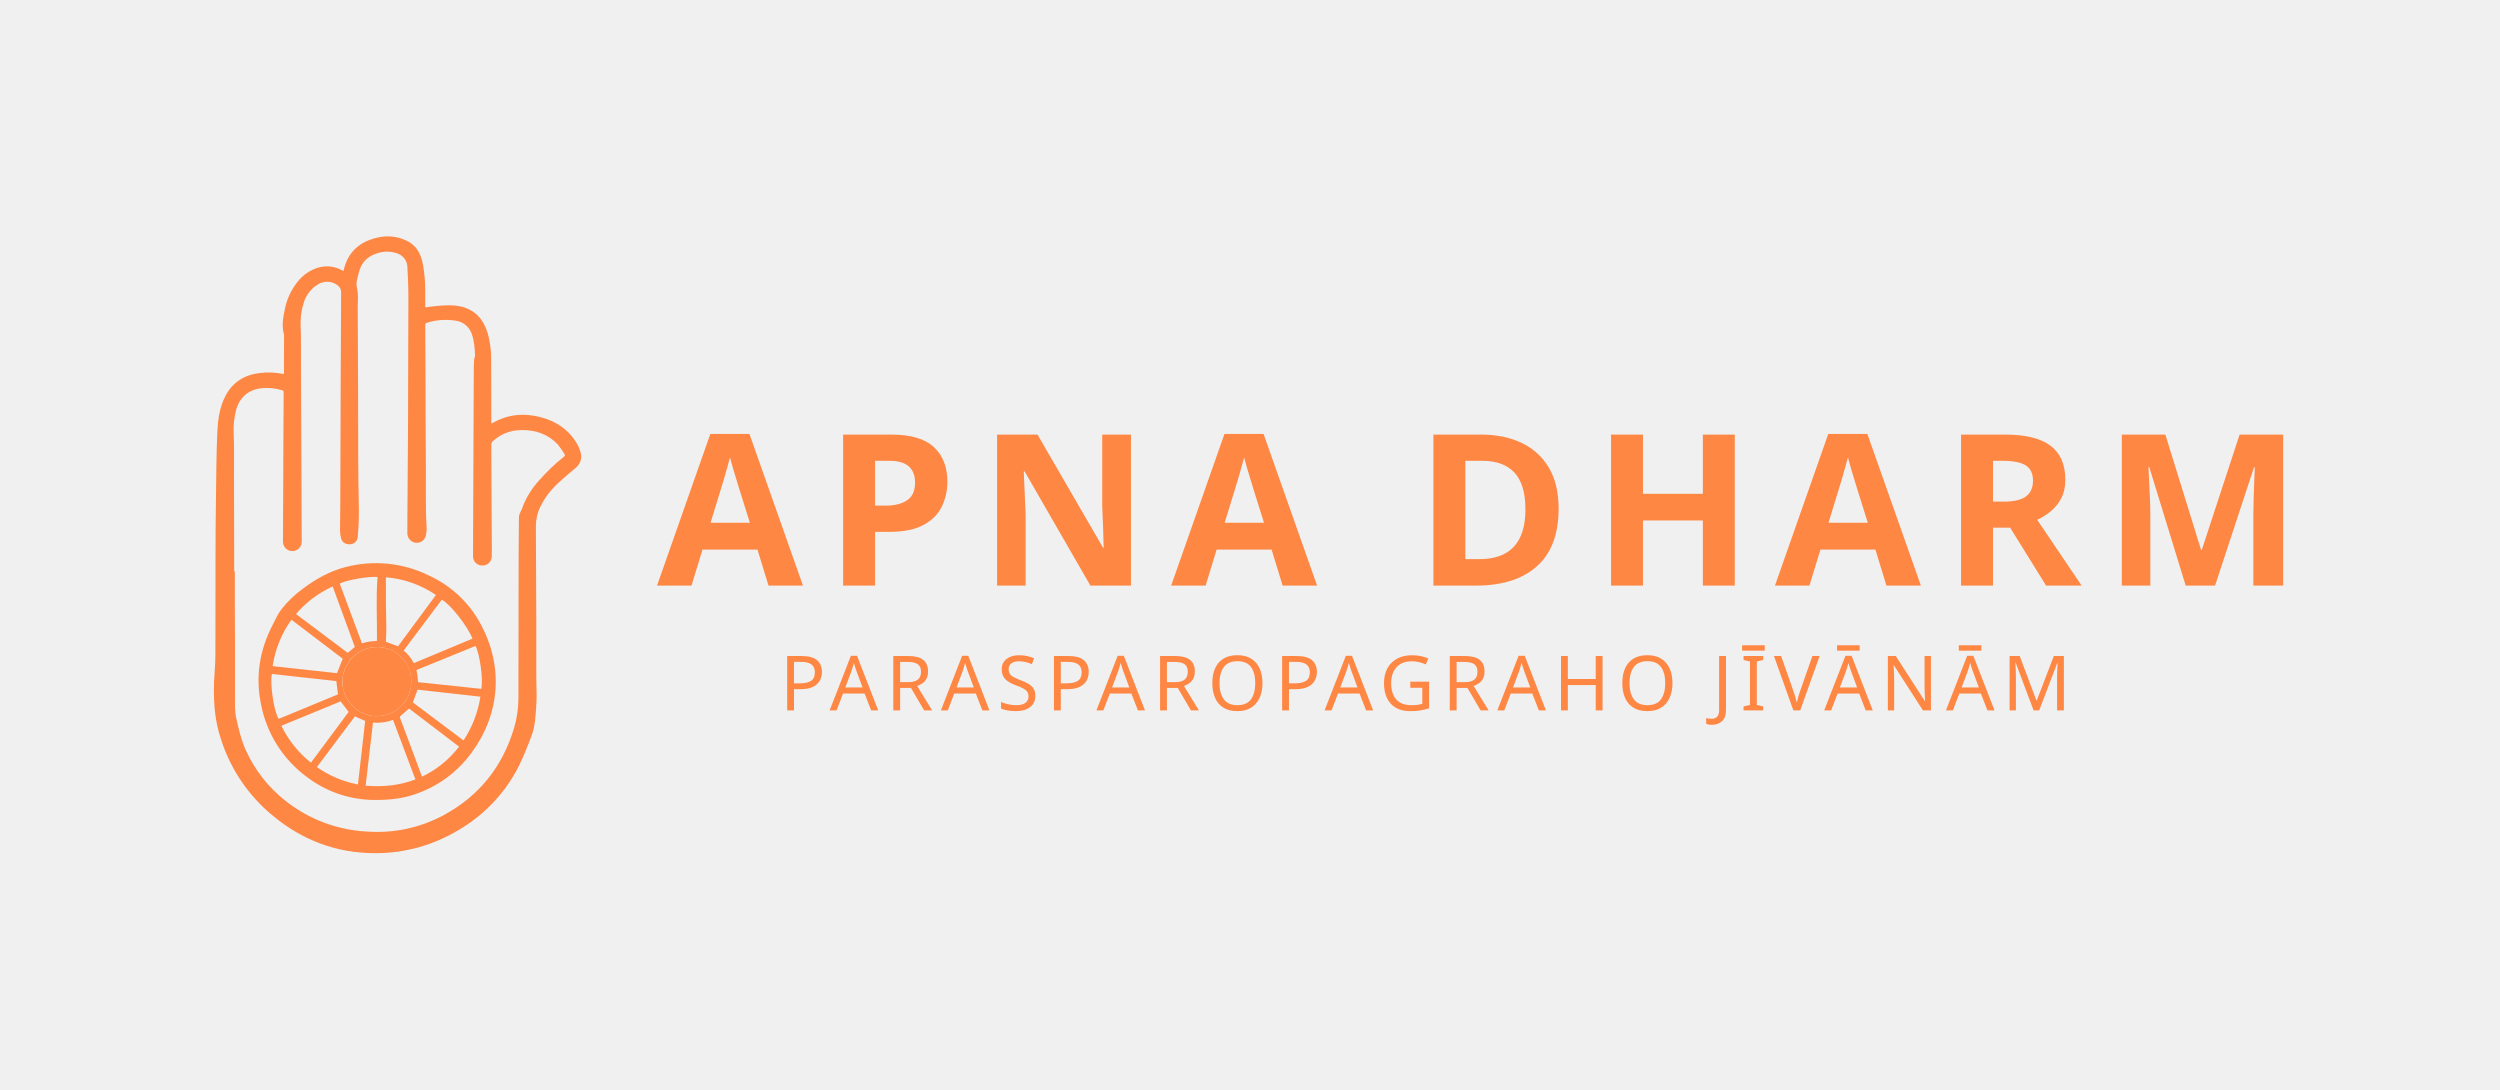
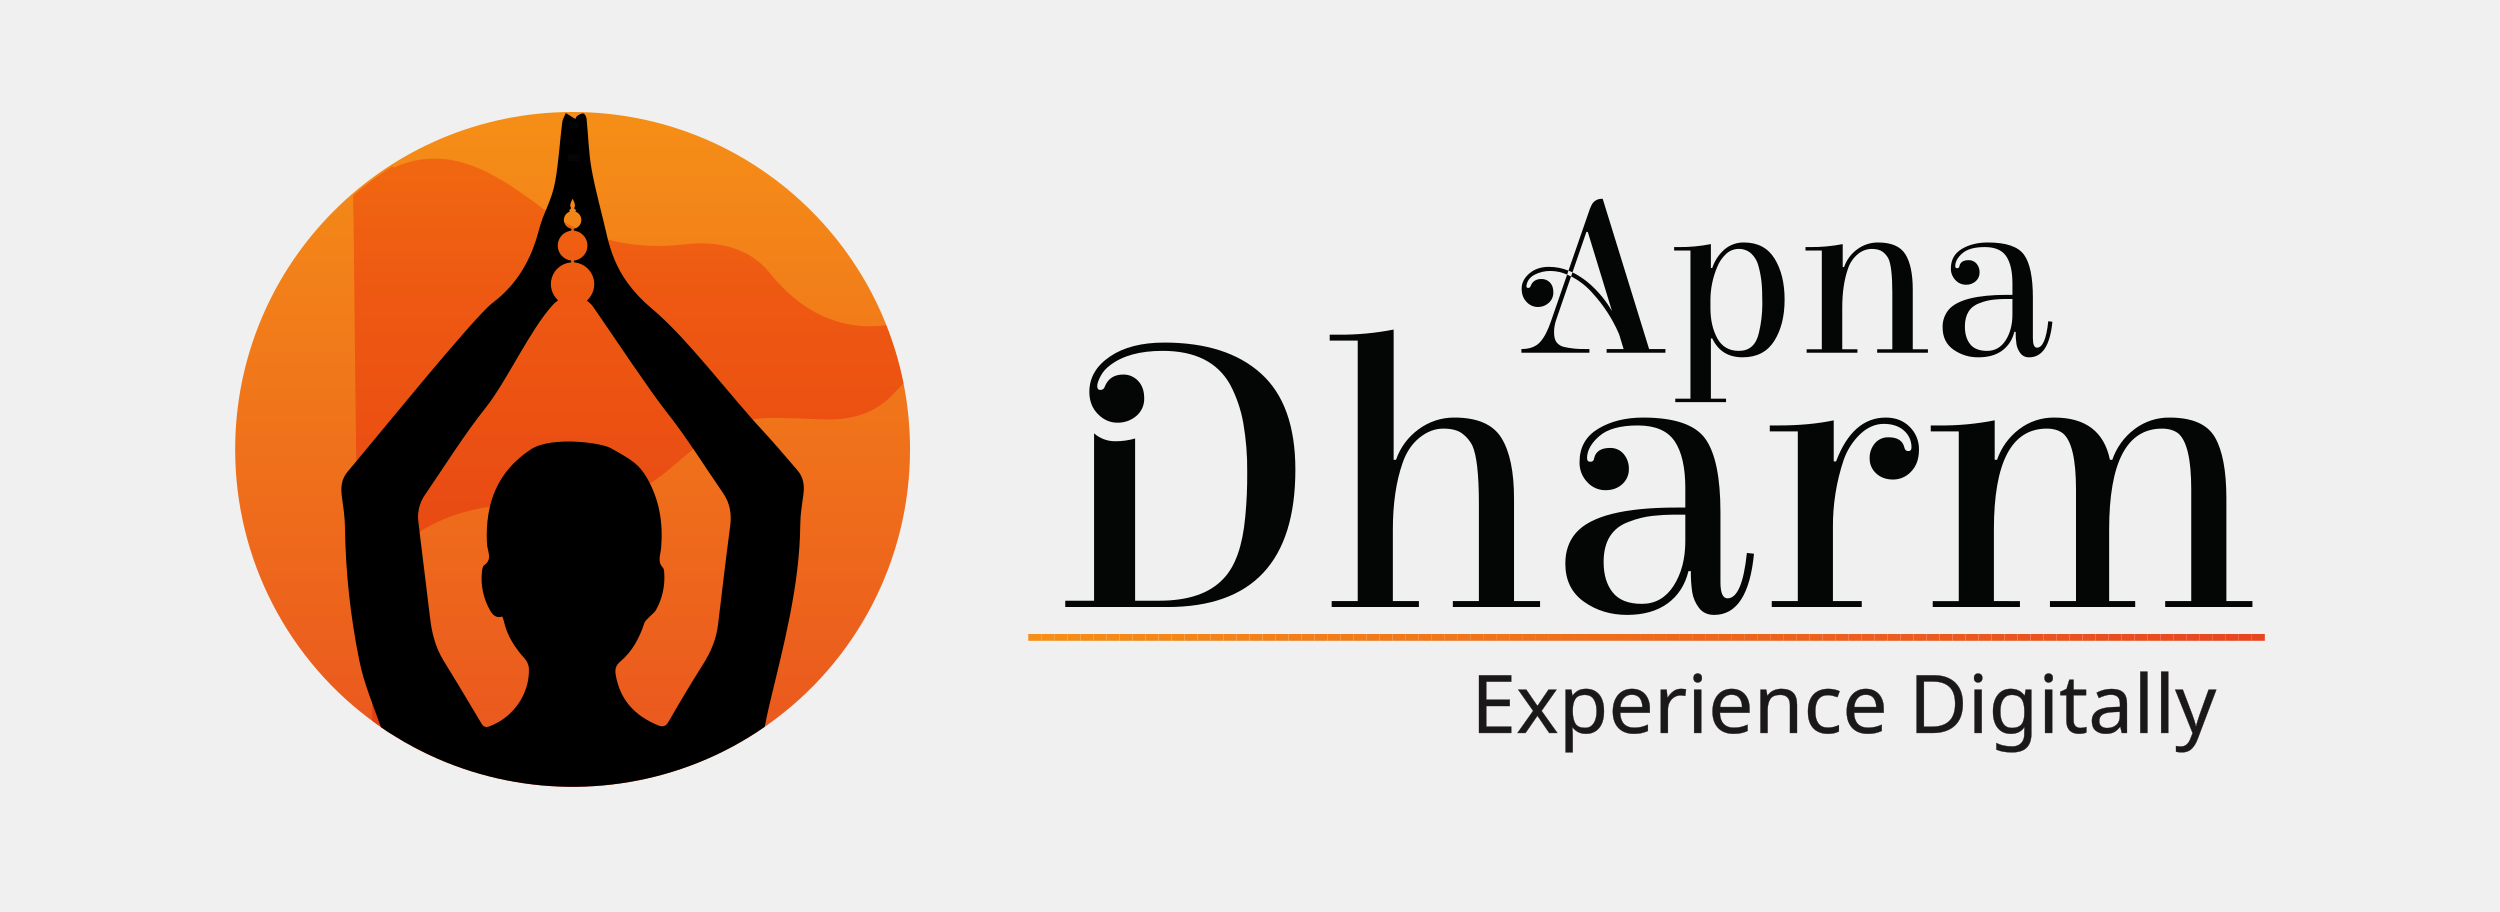
- <svg xmlns="http://www.w3.org/2000/svg" id="Layer_1" data-name="Layer 1" viewBox="0 0 1386 604">
+ <svg xmlns="http://www.w3.org/2000/svg" width="1920" height="700" viewBox="0 0 1920 700">
  <defs>
-     <style>.cls-1{font-size:117.25px;font-family:Poppins-SemiBold, Poppins;font-weight:600;letter-spacing:0.1em;}.cls-1,.cls-2,.cls-3{fill:#ff8744;}.cls-2{font-size:42.21px;font-family:Poppins-Medium, Poppins;font-weight:500;letter-spacing:0.1em;}</style>
+     <linearGradient id="linear-gradient" x1="0.5" y1="-0.008" x2="0.5" y2="1.231" gradientUnits="objectBoundingBox">
+       <stop offset="0" stop-color="#f58f17" />
+       <stop offset="1" stop-color="#e74620" />
+     </linearGradient>
+     <clipPath id="clip-path">
+       <rect id="Rectangle_18627" data-name="Rectangle 18627" width="949.669" height="5.218" fill="none" />
+     </clipPath>
+     <clipPath id="clip-path-2">
+       <path id="Path_12031" data-name="Path 12031" d="M565.169,601.619A258.8,258.8,0,0,1,456.018,812.943c-.806.572-1.616,1.143-2.431,1.706a259.148,259.148,0,0,1-24.366,14.985c-.591.32-1.183.64-1.774.939q-5.9,3.154-11.969,5.97A259.779,259.779,0,0,1,202.2,839.1c-5.755-2.524-11.426-5.257-16.966-8.175q-8.166-4.312-15.987-9.182-5.267-3.285-10.348-6.808c-1.061-.722-2.111-1.466-3.152-2.207A258.731,258.731,0,0,1,46.889,601.619c0-143.117,116.021-259.141,259.138-259.141S565.169,458.5,565.169,601.619Z" transform="translate(-46.889 -342.478)" fill="none" />
+     </clipPath>
  </defs>
-   <text class="cls-1" transform="translate(364.26 324.65)">APNA DHARM</text>
-   <text class="cls-2" transform="translate(432.31 393.83)">PARASPAROPAGRAHO JĪVĀNĀM</text>
-   <path class="cls-3" d="M157.42,207.32c0-2.49,0-5,0-7.43l.06-13.83a1.84,1.84,0,0,0,0-.47c-1.38-4.59-.59-9.15.33-13.67a35,35,0,0,1,8-16.7,22.93,22.93,0,0,1,9.47-6.49,17.18,17.18,0,0,1,14.11,1l1,.49.53-1.93c2.7-9.52,9.36-14.62,18.69-16.65a24.09,24.09,0,0,1,15.5,1.65,15.11,15.11,0,0,1,8.07,8.66c1.46,3.8,1.82,7.81,2.25,11.81.56,5.22.18,10.45.34,15.67,0,.37,0,.73,0,1,2.34-.3,4.6-.7,6.87-.86,4.22-.3,8.45-.64,12.66.31,8.27,1.88,12.92,7.34,15.17,15.17a52.71,52.71,0,0,1,1.83,14.41c.07,11.48.06,23,.09,34.44v.91a3,3,0,0,0,.48-.16c8.55-5,17.65-5.83,27.07-3.32,8.73,2.33,15.72,7.15,20.23,15.16a18.16,18.16,0,0,1,1.75,4.37c.92,3.52-.16,6.4-3,8.74-3.19,2.64-6.37,5.32-9.39,8.15a44.43,44.43,0,0,0-9.76,12.77,24.34,24.34,0,0,0-2.68,10.89q.12,25.77.23,51.53c0,10.83,0,21.66,0,32.49,0,3.37.19,6.74.18,10.11q0,3.71-.3,7.41c-.36,4.59-.57,9.23-2.05,13.64-1.07,3.16-2.32,6.25-3.59,9.34-1.18,2.85-2.38,5.71-3.76,8.47a85.67,85.67,0,0,1-33.59,35.78A88.79,88.79,0,0,1,208.41,473c-21.54.09-40.54-7-57.06-20.7a90.2,90.2,0,0,1-28.63-41.79A75.93,75.93,0,0,1,119,392.94a123,123,0,0,1,0-20.31c.52-6.25.43-12.49.43-18.74,0-15.35,0-30.7.05-46.05q0-16,.26-32c.17-12.32.19-24.64.78-36.94.32-6.54,1.27-13.11,4.34-19.12,4-7.92,10.64-12,19.29-13a39,39,0,0,1,12.75.53A2.55,2.55,0,0,0,157.42,207.32ZM129.85,316.73h.34c0,5.91,0,11.82,0,17.73,0,7.43.08,14.85.1,22.28q0,14.72,0,29.43c0,4-.19,7.9.67,11.83,1.36,6.24,2.81,12.46,5.49,18.27a74.68,74.68,0,0,0,22.1,27.91A79.11,79.11,0,0,0,203.31,461a77.66,77.66,0,0,0,42.41-8.94c19.81-10.65,32.85-26.9,39.28-48.47a57.94,57.94,0,0,0,2.42-16.82c0-26.24.05-52.49.11-78.73q0-10.36.16-20.71a6.41,6.41,0,0,1,.68-3.12,22.89,22.89,0,0,0,1.72-4.06,46.55,46.55,0,0,1,8.71-13.72,106.38,106.38,0,0,1,13.81-13.2c.61-.49.75-.9.32-1.52a43.78,43.78,0,0,0-3.76-5.38c-5.48-5.73-12.4-8.07-20.21-7.89A23.09,23.09,0,0,0,273,244.82a2.21,2.21,0,0,0-.61,1.42c0,6.59,0,13.19.07,19.78q.11,19.55.22,39.09c0,1.21,0,2.42-.05,3.63a5.07,5.07,0,0,1-5.38,4.77,5,5,0,0,1-5-5.13c0-1.09,0-2.17,0-3.25l.18-44.48q.11-28,.23-56c0-1.76.06-3.52.19-5.28.05-.72.53-1.44.5-2.14-.16-4-.34-7.93-1.68-11.72a11,11,0,0,0-9-7.72A34.65,34.65,0,0,0,236.52,179a1,1,0,0,0-.76,1.16q.08,13.14.13,26.27c.07,17.55.07,35.1.22,52.65.09,11-.27,22,.39,33a17,17,0,0,1-.43,4.87,5.09,5.09,0,0,1-5.71,3.94,5.31,5.31,0,0,1-4.52-5.32c0-1.57,0-3.15,0-4.73.13-18.38.29-36.77.37-55.15q.15-35.7.2-71.4c0-3-.1-6-.2-9-.07-2.32-.17-4.64-.33-7a8.34,8.34,0,0,0-6.25-8,16.34,16.34,0,0,0-9.06-.3c-5.06,1.29-9.11,3.91-11,9.06a39,39,0,0,0-1.48,5.54,10,10,0,0,0-.37,4.13,25.81,25.81,0,0,1,.71,7.43c-.18,3.67-.07,7.35-.06,11q.08,18.94.15,37.88c0,13.62,0,27.24.08,40.86,0,7.67.2,15.34.3,23a156.73,156.73,0,0,1-.56,18.64,4.89,4.89,0,0,1-.54,2,4.57,4.57,0,0,1-4.78,2.16,4.29,4.29,0,0,1-3.95-3.29,17.31,17.31,0,0,1-.56-4.3c0-4.82.12-9.65.14-14.48q.12-33.47.22-66.94.09-25.29.25-50.59a4.41,4.41,0,0,0-1.5-3.51,7.63,7.63,0,0,0-1.32-1,9.5,9.5,0,0,0-10.06.11,17.84,17.84,0,0,0-8,10.68,36.23,36.23,0,0,0-1.57,12.1c.29,7.54.16,15.1.2,22.65q.11,22.89.2,45.78,0,11.84.1,23.67.06,13.94.11,27.86a5.2,5.2,0,1,1-10.4-.21q.06-20.1.17-40.2,0-9.52.08-19,.06-11.83.13-23.67c0-.44-.05-.71-.56-.88a27.74,27.74,0,0,0-10.7-1.32c-7.63.45-13,4.66-15.05,12a42.29,42.29,0,0,0-1.4,13.19c.33,7.63.18,15.29.18,22.93Q129.87,290.08,129.85,316.73Z" />
-   <path class="cls-3" d="M207.33,443.5a62.19,62.19,0,0,1-37-12.58A65.3,65.3,0,0,1,144.62,390c-3-15.11-.69-29.53,6.37-43.22,1.54-3,2.85-6.1,4.9-8.82a59.67,59.67,0,0,1,12.58-12c7-5.19,14.55-9.39,23.08-11.57A66.39,66.39,0,0,1,238,319.16a61.57,61.57,0,0,1,27.69,25.39c14,24.64,11.41,51.37-4.05,72.47A63.83,63.83,0,0,1,229,440.68C222.78,442.68,216.4,443.57,207.33,443.5Zm1.47-46.45c11.15-.16,19.35-8.6,19.21-19.78a18.9,18.9,0,0,0-19-18.55,19.33,19.33,0,0,0-19.19,19.73C190,388.43,198.9,397.19,208.8,397.05Zm21.5,35.06c-4.16-11.07-8.27-22-12.4-33a24.46,24.46,0,0,1-11.12,1.46c-1.36,11.67-2.71,23.27-4.07,35C212.28,436.38,221.48,435.5,230.3,432.11Zm-68.72-88.54a58.94,58.94,0,0,0-10.43,25.73l35.7,3.9,3.16-8Zm52.36-23.51c0,4.92,0,9.67,0,14.43.05,7.16.5,14.31,0,21.32l6.74,2.49,21-28.44A57.15,57.15,0,0,0,213.94,320.06Zm48,34c-2.64-6.84-12.48-19.34-17-21.58L223.8,360.65a21.48,21.48,0,0,1,5.61,7Zm-89.57,68.77,20.92-28.14c-1.49-2-2.94-3.87-4.44-5.84L156,402.36A59.61,59.61,0,0,0,172.36,422.82Zm94-36.59-34.89-3.89c-.89,2.46-1.76,4.88-2.56,7.08l28.05,21.06A60.52,60.52,0,0,0,266.33,386.23Zm-79-1.28-.91-7.38-35.69-3.92c-1.31,5,1.22,21.48,3.76,24.87Zm39.39,7.84c-1.49,1.32-3,2.71-4.56,4a1,1,0,0,0-.36,1.36q4,10.67,8,21.36c1.38,3.67,2.72,7.35,4.1,11.07a56.41,56.41,0,0,0,20.56-16.65Zm-42.25-67.66a57.28,57.28,0,0,0-20.39,15.29l28.69,21.51,3.91-3.26C192.58,347.49,188.52,336.35,184.44,325.13Zm13.94,109.75q2-17.78,4-35.21l-5.7-2.51-21.07,28.1A59,59,0,0,0,198.38,434.88Zm68.34-53c1.22-4.6-.77-19.52-3.17-23.76L230.9,371.45c.2,1.11.44,2.2.58,3.3s.19,2.26.28,3.43Zm-57.41-62c-4.93-.54-18.5,1.92-21,3.74l12.28,33c1.4-.33,2.74-.72,4.11-.94s2.81-.26,4.23-.39C209.11,343.55,208.38,331.77,209.31,320Z" />
-   <path class="cls-3" d="M208.8,397.05c-9.9.14-18.83-8.62-18.94-18.6a19.33,19.33,0,0,1,19.19-19.73,18.9,18.9,0,0,1,19,18.55C228.15,388.45,220,396.89,208.8,397.05Z" />
+   <g id="Logo_ApnaDharm_Landscape" transform="translate(5319 -5589)">
+     <g id="Rectangle_18628" data-name="Rectangle 18628" transform="translate(-5319 5589)" fill="#fff" stroke="#707070" stroke-width="1" opacity="0">
+       <rect width="1920" height="700" stroke="none" />
+       <rect x="0.5" y="0.5" width="1919" height="699" fill="none" />
+     </g>
+     <g id="Group_28459" data-name="Group 28459" transform="translate(-5185.087 5333.012)">
+       <path id="Path_12024" data-name="Path 12024" d="M564.981,601.141A258.783,258.783,0,0,1,455.83,812.466c-.806.574-1.613,1.146-2.431,1.709a260.035,260.035,0,0,1-24.363,14.985c-.591.317-1.183.637-1.774.937-3.933,2.105-7.914,4.086-11.972,5.973a259.779,259.779,0,0,1-213.277,2.552c-5.755-2.524-11.426-5.257-16.963-8.178q-8.17-4.308-15.99-9.182-5.267-3.281-10.345-6.805c-1.061-.724-2.114-1.466-3.155-2.207A258.736,258.736,0,0,1,46.7,601.141C46.7,458.024,162.725,342,305.842,342S564.981,458.024,564.981,601.141Z" transform="translate(0 0)" fill="url(#linear-gradient)" />
+       <path id="Path_12025" data-name="Path 12025" d="M425.8,616.638c-9.23-10.685-18.316-21.482-27.931-31.81-24.193-25.967-57.353-70.374-84.6-92.915a108.888,108.888,0,0,1-18.214-19.53c-7.886-10.806-12.7-23.208-15.659-36.343-3.794-16.822-8.582-33.448-11.652-50.406-2.317-12.852-2.552-26.089-3.916-39.13-.15-1.474-1.6-3.933-2.5-3.953-1.681-.057-3.56,1.146-5.042,2.235a3.558,3.558,0,0,0-.976,2.094l-7.363-4.592c-.965,2.366-2.516,4.658-2.815,7.108-1.876,15.135-2.722,30.455-5.388,45.449-2.6,14.666-8.78,23.086-12.544,37.534-5.812,22.28-16.488,41.337-35.358,55.57-14.7,11.081-91.828,106.757-111.384,129.589-4.779,5.577-5.549,12.1-4.553,19.2,1.1,7.886,2.309,15.817,2.385,23.743a551.1,551.1,0,0,0,11.041,102.36c3.435,17.3,10.625,34.136,16.663,51.094q5.085,3.535,10.345,6.805,7.818,4.872,15.99,9.182c5.537,2.92,11.208,5.653,16.963,8.178a259.78,259.78,0,0,0,213.277-2.552c4.058-1.887,8.039-3.868,11.972-5.973.591-.3,1.183-.62,1.774-.937a260.117,260.117,0,0,0,24.363-14.985c1.07-5.586,2.216-11.163,3.54-16.683,10.948-45.692,23.338-91.78,23.763-138.873.057-7.595,1.333-15.192,2.374-22.739C431.31,628.429,430.464,622.046,425.8,616.638Zm-51.645,42.678c-3.353,25.35-6.3,50.734-9.38,76.121-1.353,11.1-5.577,20.964-11.584,30.39-9.089,14.253-17.7,28.825-26.128,43.471-2.207,3.828-4.151,4.881-8.254,3.22-17.79-7.229-29.357-19.49-32.594-38.887-.676-4.086-.028-7.08,3.415-9.98,9.267-7.829,14.835-18.121,18.542-29.575.648-1.981,2.79-3.492,4.318-5.173s3.6-3.05,4.694-4.986a50.654,50.654,0,0,0,6.347-27.769c-.074-1.636-.139-3.738-1.106-4.779-4.394-4.714-1.785-9.728-1.344-14.807,1.681-19.292-1.2-37.789-11.265-54.639-5.54-9.267-10.093-12.657-26.85-21.932-6.5-4.375-45.347-9.821-61.722.49-25.817,16.9-35.225,41.569-33.949,71.322a28.7,28.7,0,0,0,.331,3.475c.806,4.994,3.557,10.158-2.385,14.213-1.194.818-1.579,3.3-1.746,5.059A49.057,49.057,0,0,0,190,724.689c1.944,3.333,4.638,5.682,9.182,4.3a28.218,28.218,0,0,1,1.109,3.322c2.439,11.417,8.571,20.712,16.259,29.247a12.576,12.576,0,0,1,3.025,7.408c.58,19.47-12,37.526-30.393,44.351-2.917,1.078-4.544.328-6.092-2.272-9.66-16.233-19.34-32.467-29.255-48.558-6.262-10.167-8.882-21.31-10.252-32.982-2.883-24.391-5.99-48.762-8.939-73.153a29.666,29.666,0,0,1,5.051-20.851c15.5-22.6,29.979-46.015,46.991-67.4,15.659-19.68,34.145-60.03,51.269-78.535.057-.065.122-.13.178-.187a19.976,19.976,0,0,1,3.823-3.24,16.747,16.747,0,0,1,9.239-29.094,5.468,5.468,0,0,1,.591-.085,1.623,1.623,0,0,0,.357-.713.758.758,0,0,0-.357-.668v-.02h-.04c-.207-.037-.393-.054-.6-.1a10.6,10.6,0,0,1-2.592-.818,9.072,9.072,0,0,1-1.519-.806,11.539,11.539,0,0,1,2.467-20.664c.02,0,.02-.008.02-.008a10.484,10.484,0,0,1,1.839-.47h.057a2.579,2.579,0,0,1,.348-.085h.02a.831.831,0,0,0,.458-.741.815.815,0,0,0-.458-.724.211.211,0,0,0-.124-.054,6.924,6.924,0,0,1-1.585-.6A6.84,6.84,0,0,1,251,417.968a1.1,1.1,0,0,1-.393-.843,1.141,1.141,0,0,1,1.135-1.146H251.5v-.008a.81.81,0,0,0,.413-.753.758.758,0,0,0-.243-.563c0-.02,0-.02-.011-.02-.037-.065-.093-.122-.122-.187-1.041-1.783,1.587-6.282,1.587-6.282s2.609,4.5,1.568,6.282c-.028.065-.085.122-.122.187-.008,0-.008,0-.008.02a.75.75,0,0,0-.246.563.81.81,0,0,0,.413.753v.008h-.207a1.154,1.154,0,0,1,1.137,1.146,1.117,1.117,0,0,1-.413.843,6.851,6.851,0,0,1,.928,12.515,7.4,7.4,0,0,1-1.6.6.2.2,0,0,0-.122.054.817.817,0,0,0-.461.724.833.833,0,0,0,.461.741h.017a2.48,2.48,0,0,1,.348.085h.057a10.386,10.386,0,0,1,1.879.478,11.546,11.546,0,0,1,2.45,20.664,10.889,10.889,0,0,1-1.486.806,11.68,11.68,0,0,1-2.617.818c-.2.048-.4.065-.611.1h-.037v.02a.758.758,0,0,0-.357.668,1.623,1.623,0,0,0,.357.713,5.671,5.671,0,0,1,.591.085,17.437,17.437,0,0,1,2.3.43,16.81,16.81,0,0,1,6.712,28.87,20.037,20.037,0,0,1,5.221,5.221c17.275,25.217,44.323,65.559,55.287,79.341,15.99,20.09,29.51,42.144,44.144,63.315C373.982,641.864,375.363,650.135,374.152,659.317ZM253.191,417.583v-.008h-.028Zm-.065,0a.1.1,0,0,1,.037-.008h-.093A.283.283,0,0,1,253.125,417.583Zm-.085,0,.028-.008h-.028Z" transform="translate(52.725 0.521)" />
+       <g id="Group_28440" data-name="Group 28440" transform="translate(300.712 349.75)">
+         <path id="Path_12026" data-name="Path 12026" d="M148.672,358.637v.051h-12.2v-.051a2.623,2.623,0,0,0,0-5.13h12.2a2.622,2.622,0,0,0,0,5.13Z" transform="translate(-136.471 -328.703)" fill="#040505" />
+         <path id="Path_12027" data-name="Path 12027" d="M145.993,349.277v.045h-8.947v-.045c.84,0,1.519-1.016,1.519-2.266s-.679-2.269-1.519-2.269h8.947c-.84,0-1.522,1.016-1.522,2.269S145.153,349.277,145.993,349.277Z" transform="translate(-135.419 -344.741)" fill="#040505" />
+       </g>
+       <g id="Group_28443" data-name="Group 28443" transform="translate(655.804 742.924)">
+         <g id="Group_28442" data-name="Group 28442">
+           <g id="Group_28441" data-name="Group 28441" clip-path="url(#clip-path)">
+             <path id="Path_12028" data-name="Path 12028" d="M261.964,483.692v0Z" transform="translate(-261.963 -483.693)" fill="#f58f17" />
+             <rect id="Rectangle_18532" data-name="Rectangle 18532" width="9.997" height="5.218" fill="#f58f17" />
+             <rect id="Rectangle_18533" data-name="Rectangle 18533" width="9.997" height="5.218" transform="translate(9.997)" fill="#f58f17" />
+             <rect id="Rectangle_18534" data-name="Rectangle 18534" width="9.997" height="5.218" transform="translate(19.993)" fill="#f48e17" />
+             <rect id="Rectangle_18535" data-name="Rectangle 18535" width="9.997" height="5.218" transform="translate(29.99)" fill="#f48d17" />
+             <rect id="Rectangle_18536" data-name="Rectangle 18536" width="9.997" height="5.218" transform="translate(39.986)" fill="#f48c18" />
+             <rect id="Rectangle_18537" data-name="Rectangle 18537" width="9.997" height="5.218" transform="translate(49.983)" fill="#f48b18" />
+             <rect id="Rectangle_18538" data-name="Rectangle 18538" width="9.997" height="5.218" transform="translate(59.979)" fill="#f48b18" />
+             <rect id="Rectangle_18539" data-name="Rectangle 18539" width="9.997" height="5.218" transform="translate(69.976)" fill="#f38a18" />
+             <rect id="Rectangle_18540" data-name="Rectangle 18540" width="9.997" height="5.218" transform="translate(79.972)" fill="#f38918" />
+             <rect id="Rectangle_18541" data-name="Rectangle 18541" width="9.997" height="5.218" transform="translate(89.969)" fill="#f38818" />
+             <rect id="Rectangle_18542" data-name="Rectangle 18542" width="9.997" height="5.218" transform="translate(99.965)" fill="#f38719" />
+             <rect id="Rectangle_18543" data-name="Rectangle 18543" width="9.997" height="5.218" transform="translate(109.962)" fill="#f38719" />
+             <rect id="Rectangle_18544" data-name="Rectangle 18544" width="9.997" height="5.218" transform="translate(119.958)" fill="#f38619" />
+             <rect id="Rectangle_18545" data-name="Rectangle 18545" width="9.997" height="5.218" transform="translate(129.955)" fill="#f28519" />
+             <rect id="Rectangle_18546" data-name="Rectangle 18546" width="9.997" height="5.218" transform="translate(139.951)" fill="#f28419" />
+             <rect id="Rectangle_18547" data-name="Rectangle 18547" width="9.997" height="5.218" transform="translate(149.948)" fill="#f28419" />
+             <rect id="Rectangle_18548" data-name="Rectangle 18548" width="9.997" height="5.218" transform="translate(159.944)" fill="#f2831a" />
+             <rect id="Rectangle_18549" data-name="Rectangle 18549" width="9.997" height="5.218" transform="translate(169.941)" fill="#f2821a" />
+             <rect id="Rectangle_18550" data-name="Rectangle 18550" width="9.997" height="5.218" transform="translate(179.937)" fill="#f2811a" />
+             <rect id="Rectangle_18551" data-name="Rectangle 18551" width="9.997" height="5.218" transform="translate(189.934)" fill="#f1801a" />
+             <rect id="Rectangle_18552" data-name="Rectangle 18552" width="9.997" height="5.218" transform="translate(199.93)" fill="#f1801a" />
+             <rect id="Rectangle_18553" data-name="Rectangle 18553" width="9.997" height="5.218" transform="translate(209.927)" fill="#f17f1a" />
+             <rect id="Rectangle_18554" data-name="Rectangle 18554" width="9.997" height="5.218" transform="translate(219.923)" fill="#f17e1a" />
+             <rect id="Rectangle_18555" data-name="Rectangle 18555" width="9.997" height="5.218" transform="translate(229.92)" fill="#f17d1b" />
+             <rect id="Rectangle_18556" data-name="Rectangle 18556" width="9.997" height="5.218" transform="translate(239.916)" fill="#f07d1b" />
+             <rect id="Rectangle_18557" data-name="Rectangle 18557" width="9.997" height="5.218" transform="translate(249.913)" fill="#f07c1b" />
+             <rect id="Rectangle_18558" data-name="Rectangle 18558" width="9.997" height="5.218" transform="translate(259.909)" fill="#f07b1b" />
+             <rect id="Rectangle_18559" data-name="Rectangle 18559" width="9.997" height="5.218" transform="translate(269.906)" fill="#f07a1b" />
+             <rect id="Rectangle_18560" data-name="Rectangle 18560" width="9.997" height="5.218" transform="translate(279.902)" fill="#f07a1b" />
+             <rect id="Rectangle_18561" data-name="Rectangle 18561" width="9.997" height="5.218" transform="translate(289.899)" fill="#f0791b" />
+             <rect id="Rectangle_18562" data-name="Rectangle 18562" width="9.997" height="5.218" transform="translate(299.895)" fill="#f0781b" />
+             <rect id="Rectangle_18563" data-name="Rectangle 18563" width="9.997" height="5.218" transform="translate(309.892)" fill="#ef771c" />
+             <rect id="Rectangle_18564" data-name="Rectangle 18564" width="9.997" height="5.218" transform="translate(319.888)" fill="#ef771c" />
+             <rect id="Rectangle_18565" data-name="Rectangle 18565" width="9.997" height="5.218" transform="translate(329.885)" fill="#ef761c" />
+             <rect id="Rectangle_18566" data-name="Rectangle 18566" width="9.997" height="5.218" transform="translate(339.881)" fill="#ef751c" />
+             <rect id="Rectangle_18567" data-name="Rectangle 18567" width="9.997" height="5.218" transform="translate(349.878)" fill="#ef741c" />
+             <rect id="Rectangle_18568" data-name="Rectangle 18568" width="9.997" height="5.218" transform="translate(359.874)" fill="#ef741c" />
+             <rect id="Rectangle_18569" data-name="Rectangle 18569" width="9.997" height="5.218" transform="translate(369.871)" fill="#ef731c" />
+             <rect id="Rectangle_18570" data-name="Rectangle 18570" width="9.997" height="5.218" transform="translate(379.867)" fill="#ee721c" />
+             <rect id="Rectangle_18571" data-name="Rectangle 18571" width="9.997" height="5.218" transform="translate(389.864)" fill="#ee711c" />
+             <rect id="Rectangle_18572" data-name="Rectangle 18572" width="9.997" height="5.218" transform="translate(399.861)" fill="#ee711c" />
+             <rect id="Rectangle_18573" data-name="Rectangle 18573" width="9.997" height="5.218" transform="translate(409.857)" fill="#ee701d" />
+             <rect id="Rectangle_18574" data-name="Rectangle 18574" width="9.997" height="5.218" transform="translate(419.853)" fill="#ee6f1d" />
+             <rect id="Rectangle_18575" data-name="Rectangle 18575" width="9.997" height="5.218" transform="translate(429.85)" fill="#ee6e1d" />
+             <rect id="Rectangle_18576" data-name="Rectangle 18576" width="9.997" height="5.218" transform="translate(439.847)" fill="#ee6e1d" />
+             <rect id="Rectangle_18577" data-name="Rectangle 18577" width="9.997" height="5.218" transform="translate(449.843)" fill="#ed6d1d" />
+             <rect id="Rectangle_18578" data-name="Rectangle 18578" width="9.997" height="5.218" transform="translate(459.84)" fill="#ed6c1d" />
+             <rect id="Rectangle_18579" data-name="Rectangle 18579" width="9.997" height="5.218" transform="translate(469.836)" fill="#ed6b1d" />
+             <rect id="Rectangle_18580" data-name="Rectangle 18580" width="9.997" height="5.218" transform="translate(479.833)" fill="#ed6b1d" />
+             <rect id="Rectangle_18581" data-name="Rectangle 18581" width="9.997" height="5.218" transform="translate(489.829)" fill="#ed6a1d" />
+             <rect id="Rectangle_18582" data-name="Rectangle 18582" width="9.997" height="5.218" transform="translate(499.826)" fill="#ed691d" />
+             <rect id="Rectangle_18583" data-name="Rectangle 18583" width="9.997" height="5.218" transform="translate(509.822)" fill="#ed681e" />
+             <rect id="Rectangle_18584" data-name="Rectangle 18584" width="9.997" height="5.218" transform="translate(519.819)" fill="#ec681e" />
+             <rect id="Rectangle_18585" data-name="Rectangle 18585" width="9.997" height="5.218" transform="translate(529.815)" fill="#ec671e" />
+             <rect id="Rectangle_18586" data-name="Rectangle 18586" width="9.997" height="5.218" transform="translate(539.812)" fill="#ec661e" />
+             <rect id="Rectangle_18587" data-name="Rectangle 18587" width="9.997" height="5.218" transform="translate(549.808)" fill="#ec651e" />
+             <rect id="Rectangle_18588" data-name="Rectangle 18588" width="9.997" height="5.218" transform="translate(559.805)" fill="#ec651e" />
+             <rect id="Rectangle_18589" data-name="Rectangle 18589" width="9.997" height="5.218" transform="translate(569.801)" fill="#ec641e" />
+             <rect id="Rectangle_18590" data-name="Rectangle 18590" width="9.997" height="5.218" transform="translate(579.798)" fill="#ec631e" />
+             <rect id="Rectangle_18591" data-name="Rectangle 18591" width="9.997" height="5.218" transform="translate(589.794)" fill="#eb621e" />
+             <rect id="Rectangle_18592" data-name="Rectangle 18592" width="9.997" height="5.218" transform="translate(599.791)" fill="#eb621e" />
+             <rect id="Rectangle_18593" data-name="Rectangle 18593" width="9.997" height="5.218" transform="translate(609.787)" fill="#eb611e" />
+             <rect id="Rectangle_18594" data-name="Rectangle 18594" width="9.997" height="5.218" transform="translate(619.784)" fill="#eb601e" />
+             <rect id="Rectangle_18595" data-name="Rectangle 18595" width="9.997" height="5.218" transform="translate(629.78)" fill="#eb5f1f" />
+             <rect id="Rectangle_18596" data-name="Rectangle 18596" width="9.997" height="5.218" transform="translate(639.777)" fill="#eb5f1f" />
+             <rect id="Rectangle_18597" data-name="Rectangle 18597" width="9.997" height="5.218" transform="translate(649.773)" fill="#eb5e1f" />
+             <rect id="Rectangle_18598" data-name="Rectangle 18598" width="9.997" height="5.218" transform="translate(659.77)" fill="#eb5d1f" />
+             <rect id="Rectangle_18599" data-name="Rectangle 18599" width="9.997" height="5.218" transform="translate(669.766)" fill="#ea5c1f" />
+             <rect id="Rectangle_18600" data-name="Rectangle 18600" width="9.997" height="5.218" transform="translate(679.763)" fill="#ea5c1f" />
+             <rect id="Rectangle_18601" data-name="Rectangle 18601" width="9.997" height="5.218" transform="translate(689.759)" fill="#ea5b1f" />
+             <rect id="Rectangle_18602" data-name="Rectangle 18602" width="9.997" height="5.218" transform="translate(699.756)" fill="#ea5a1f" />
+             <rect id="Rectangle_18603" data-name="Rectangle 18603" width="9.997" height="5.218" transform="translate(709.752)" fill="#ea591f" />
+             <rect id="Rectangle_18604" data-name="Rectangle 18604" width="9.997" height="5.218" transform="translate(719.749)" fill="#ea581f" />
+             <rect id="Rectangle_18605" data-name="Rectangle 18605" width="9.997" height="5.218" transform="translate(729.745)" fill="#ea581f" />
+             <rect id="Rectangle_18606" data-name="Rectangle 18606" width="9.997" height="5.218" transform="translate(739.742)" fill="#e9571f" />
+             <rect id="Rectangle_18607" data-name="Rectangle 18607" width="9.997" height="5.218" transform="translate(749.738)" fill="#e9561f" />
+             <rect id="Rectangle_18608" data-name="Rectangle 18608" width="9.997" height="5.218" transform="translate(759.735)" fill="#e9551f" />
+             <rect id="Rectangle_18609" data-name="Rectangle 18609" width="9.997" height="5.218" transform="translate(769.731)" fill="#e9541f" />
+             <rect id="Rectangle_18610" data-name="Rectangle 18610" width="9.997" height="5.218" transform="translate(779.728)" fill="#e95420" />
+             <rect id="Rectangle_18611" data-name="Rectangle 18611" width="9.997" height="5.218" transform="translate(789.724)" fill="#e95320" />
+             <rect id="Rectangle_18612" data-name="Rectangle 18612" width="9.997" height="5.218" transform="translate(799.721)" fill="#e95220" />
+             <rect id="Rectangle_18613" data-name="Rectangle 18613" width="9.997" height="5.218" transform="translate(809.717)" fill="#e95120" />
+             <rect id="Rectangle_18614" data-name="Rectangle 18614" width="9.997" height="5.218" transform="translate(819.714)" fill="#e85020" />
+             <rect id="Rectangle_18615" data-name="Rectangle 18615" width="9.997" height="5.218" transform="translate(829.711)" fill="#e84f20" />
+             <rect id="Rectangle_18616" data-name="Rectangle 18616" width="9.997" height="5.218" transform="translate(839.707)" fill="#e84f20" />
+             <rect id="Rectangle_18617" data-name="Rectangle 18617" width="9.997" height="5.218" transform="translate(849.704)" fill="#e84e20" />
+             <rect id="Rectangle_18618" data-name="Rectangle 18618" width="9.997" height="5.218" transform="translate(859.7)" fill="#e84d20" />
+             <rect id="Rectangle_18619" data-name="Rectangle 18619" width="9.997" height="5.218" transform="translate(869.696)" fill="#e84c20" />
+             <rect id="Rectangle_18620" data-name="Rectangle 18620" width="9.997" height="5.218" transform="translate(879.693)" fill="#e74b20" />
+             <rect id="Rectangle_18621" data-name="Rectangle 18621" width="9.997" height="5.218" transform="translate(889.69)" fill="#e74a20" />
+             <rect id="Rectangle_18622" data-name="Rectangle 18622" width="9.997" height="5.218" transform="translate(899.686)" fill="#e74920" />
+             <rect id="Rectangle_18623" data-name="Rectangle 18623" width="9.997" height="5.218" transform="translate(909.683)" fill="#e74920" />
+             <rect id="Rectangle_18624" data-name="Rectangle 18624" width="9.997" height="5.218" transform="translate(919.679)" fill="#e74820" />
+             <rect id="Rectangle_18625" data-name="Rectangle 18625" width="9.997" height="5.218" transform="translate(929.676)" fill="#e74720" />
+             <rect id="Rectangle_18626" data-name="Rectangle 18626" width="9.997" height="5.218" transform="translate(939.672)" fill="#e74620" />
+             <path id="Path_12029" data-name="Path 12029" d="M597.586,488.91v0Z" transform="translate(352.084 -483.693)" fill="#e74620" />
+           </g>
+         </g>
+       </g>
+       <g id="Group_28445" data-name="Group 28445" transform="translate(47.233 343.347)">
+         <g id="Group_28444" data-name="Group 28444" clip-path="url(#clip-path-2)">
+           <path id="Path_12030" data-name="Path 12030" d="M571.472,490.574c-20.707-11.4-38.952-14.468-56.484-8.8-47.141,15.237-84.918,4.655-116.31-34.244-16.083-19.926-40.621-24.753-64.862-21.975-43.643,5.006-82.148-5.26-116.276-32.668-1.678-1.347-3.577-2.414-5.328-3.675-31.233-22.535-63.705-39.594-102.23-22.62-5.365-5.885-9.649-10.588-13.4-14.708-21.2,15.616-17.73,36.431-17.524,56.3.826,80.2,1.616,160.392,2.83,240.582.062,4.16,4.08,8.191,5.959,12.413,1.831,4.114,4.658,8.387,4.689,12.606q1.273,163.336,1.978,326.678.31,57.409.543,114.819c.034,9.3.806,17.7,14.49,15.693q-.577-120.281-1.174-240.268c-.43-73.19-1.231-146.377-1.1-219.564.008-5.337,5.127-12.031,9.751-15.778,36.934-29.917,80.513-32.662,125.379-29.391,31.454,2.295,57.8-9.151,81.175-29.411,21.239-18.4,42.721-36.929,73-37.6,14.507-.32,29.046.6,43.567,1.061,20.223.642,38.836-4.041,53.035-19.086C514.315,518.539,535.786,496.983,571.472,490.574Z" transform="translate(11.353 -325.273)" opacity="0.3" style="mix-blend-mode: overlay;isolation: isolate" />
+         </g>
+       </g>
+       <text id="Experience_Digitally" data-name="Experience Digitally" transform="translate(995.939 818.906)" fill="#1a1818" stroke="#1a1818" stroke-miterlimit="10" stroke-width="0.25" font-size="62" font-family="GilmerLight, Gilmer">
+         <tspan x="0" y="0">Experience Digitally</tspan>
+       </text>
+       <g id="Group_28452" data-name="Group 28452" transform="translate(1034.524 408.688)">
+         <g id="Group_28446" data-name="Group 28446" transform="translate(0 52.234)">
+           <path id="Path_12032" data-name="Path 12032" d="M445.042,447.158a68.651,68.651,0,0,1-16.411-1.585,9.994,9.994,0,0,1-5.914-3.707c-1.245-1.754-1.839-4.329-1.839-7.668A29.8,29.8,0,0,1,422.8,423.87l11.149-32.455A26.253,26.253,0,0,0,430.922,390l-12.337,35.653c-2.49,7.385-5.348,12.846-8.574,16.3q-4.838,5.221-14.2,5.206v2.83h52.234v-2.83ZM405.682,390.2a25.749,25.749,0,0,1,12.9-3,31.567,31.567,0,0,1,12.337,2.8l1.047-3.056a40.964,40.964,0,0,0-15-2.914c-6.112,0-11.12,1.7-15.082,5.093q-5.9,5.136-5.885,11.573c0,4.273,1.245,7.725,3.792,10.3a11.686,11.686,0,0,0,8.63,3.876A12.076,12.076,0,0,0,416.8,411.7a10.444,10.444,0,0,0,3.537-8.121c0-3.282-.877-5.8-2.66-7.583a8.855,8.855,0,0,0-6.508-2.632c-4.131,0-6.876,1.811-8.291,5.461a1.887,1.887,0,0,1-1.783,1.415c-1.16,0-1.641-.594-1.386-1.754C400.165,394.952,402.174,392.179,405.682,390.2Z" transform="translate(-395.807 -384.03)" fill="#040505" />
+         </g>
+         <g id="Group_28447" data-name="Group 28447" transform="translate(117.303 33.525)">
+           <path id="Path_12033" data-name="Path 12033" d="M465.485,497.358h11.641v2.648H438.143v-2.648h11.644V383.589H437.263v-2.643h3.707a118.136,118.136,0,0,0,24.515-2.295V397h1.058a32.251,32.251,0,0,1,9.437-14.287,22.333,22.333,0,0,1,14.9-5.291q15.874,0,23.548,12.436t7.671,31.485q0,19.049-7.934,31.66T489.825,465.61q-16.4,0-23.282-14.465h-1.058Zm-.351-76.019v6.349q0,13.756,5.291,23.37T487,460.673q12.169,0,15.345-13.76a95.558,95.558,0,0,0,2.646-22.224q0-11.112-.617-16.935a79.3,79.3,0,0,0-2.295-12.082,19.413,19.413,0,0,0-5.642-9.787,13.858,13.858,0,0,0-9.524-3.529,14.189,14.189,0,0,0-9.878,3.97,27.2,27.2,0,0,0-6.791,10.141A65.347,65.347,0,0,0,465.134,421.339Z" transform="translate(-437.263 -377.418)" fill="#040505" />
+         </g>
+         <g id="Group_28448" data-name="Group 28448" transform="translate(218.192 33.525)">
+           <path id="Path_12034" data-name="Path 12034" d="M512.781,459.436v2.646H473.8v-2.646h11.641V383.589H472.918v-2.643h3.7a121.741,121.741,0,0,0,24.872-2.295v17.64h1.058a28.119,28.119,0,0,1,10.141-13.67,26.473,26.473,0,0,1,15.962-5.2q15.348,0,20.99,9.083t5.645,27.076v45.859h11.641v2.646H527.948v-2.646h11.644V416.047q0-19.932-3-26.281a15.272,15.272,0,0,0-4.321-5.119q-2.912-2.288-8.557-2.292a16.7,16.7,0,0,0-10.667,4.058,24.128,24.128,0,0,0-7.5,11.112q-4.41,12.525-4.409,29.985v31.926Z" transform="translate(-472.918 -377.418)" fill="#040505" />
+         </g>
+         <g id="Group_28449" data-name="Group 28449" transform="translate(323.492 33.525)">
+           <path id="Path_12035" data-name="Path 12035" d="M544.879,377.418q20.992,0,27.784,9.437t6.788,32.9V450.97q0,7.237,3.175,7.232,6.523,0,8.644-20.285l3.175.354Q591.8,465.613,576.63,465.61a7.973,7.973,0,0,1-6.788-3.175,15.642,15.642,0,0,1-3-6.966,60.393,60.393,0,0,1-.617-9.437h-1.058a24.323,24.323,0,0,1-9.346,14.462q-7.059,5.115-18.081,5.116a32.433,32.433,0,0,1-19.315-5.908q-8.289-5.908-8.291-17.023a20.193,20.193,0,0,1,4.765-13.758q9.877-11.286,44.8-11.287h4.055V408.99q0-13.93-4.759-20.99T542.5,380.946q-11.736,0-17.2,4.759t-5.467,9.881q0,1.587,1.5,1.587a1.549,1.549,0,0,0,1.675-1.587Q524.066,391,530.064,391a7.653,7.653,0,0,1,6.177,2.733,10.1,10.1,0,0,1,2.289,6.7,8.847,8.847,0,0,1-2.909,6.7,10.635,10.635,0,0,1-7.586,2.731,10.838,10.838,0,0,1-8.112-3.613,12.431,12.431,0,0,1-3.441-8.907q0-9.877,8.291-14.9T544.879,377.418Zm18.873,55.208V420.81H558.2q-3.795,0-9,.529a40.929,40.929,0,0,0-10.673,2.646q-11.29,4.058-11.287,17.99,0,8.468,4.057,13.582t13.053,5.116q8.994,0,14.2-8.115T563.753,432.626Z" transform="translate(-510.132 -377.418)" fill="#040505" />
+         </g>
+         <g id="Group_28450" data-name="Group 28450" transform="translate(36.162)">
+           <path id="Path_12036" data-name="Path 12036" d="M483.033,480.932v2.83h-45.16v-2.83h13.044L447.8,470.689l-.141-.453-.283-.877a2.841,2.841,0,0,0-.2-.424,111.24,111.24,0,0,0-19.892-30.673,54.208,54.208,0,0,0-15.619-12.535,9.87,9.87,0,0,0-1.1-.537l1.075-3.141a60.6,60.6,0,0,1,13.978,9.507,83.969,83.969,0,0,1,16.3,20.118v-.17L423.414,390.98h-1.075l-10.7,31.069c-1.019-.509-2.037-.934-3.056-1.33l15.365-44.368a34.53,34.53,0,0,1,2.292-5.829,8.411,8.411,0,0,1,8.093-4.952h.538L470.5,480.932Z" transform="translate(-408.587 -365.57)" fill="#040505" />
+         </g>
+         <g id="Group_28451" data-name="Group 28451" transform="translate(74.757 103.365)">
+           <path id="Path_12037" data-name="Path 12037" d="M422.708,403.4l-.481-1.3a2.847,2.847,0,0,1,.2.424Z" transform="translate(-422.227 -402.1)" fill="#040505" />
+         </g>
+       </g>
+       <g id="Group_28458" data-name="Group 28458" transform="translate(684.205 509.081)">
+         <g id="Group_28453" data-name="Group 28453" transform="translate(0 10.003)">
+           <path id="Path_12038" data-name="Path 12038" d="M294.131,474.306a24.313,24.313,0,0,0,15.914,6.061,53.409,53.409,0,0,0,15.608-2.122V602.831h18.494q33.641,0,49.407-16.978,13.637-14.244,16.672-47.285a327.546,327.546,0,0,0,1.514-34.861,205.619,205.619,0,0,0-3.03-37.435,101.006,101.006,0,0,0-10-29.252q-14.55-26.065-51.835-26.069-26.37,0-40.619,11.217a24.08,24.08,0,0,0-7.122,8.183q-2.581,4.855-2.578,7.73c0,1.924.8,2.881,2.428,2.881a3.331,3.331,0,0,0,3.33-2.425q3.642-9.393,14.25-9.4a15.26,15.26,0,0,1,11.366,4.85q4.7,4.851,4.7,13.336a17.019,17.019,0,0,1-6.061,13.641,21.726,21.726,0,0,1-14.55,5.153q-8.493,0-15.005-6.669t-6.516-16.975q0-16.366,15.761-27.13t41.833-10.761q47.889,0,74.265,23.8t26.375,73.81q0,105.489-98.215,105.49H272v-4.85h22.13Z" transform="translate(-272.001 -404.585)" fill="#040505" />
+         </g>
+         <g id="Group_28454" data-name="Group 28454" transform="translate(203.093)">
+           <path id="Path_12039" data-name="Path 12039" d="M412.28,609.6v4.547H345.29V609.6H365.3V409.539H343.776v-4.547h6.364a209.32,209.32,0,0,0,42.741-3.942V501.081H394.7a48.348,48.348,0,0,1,17.43-23.491,45.487,45.487,0,0,1,27.43-8.942q26.375,0,36.072,15.611t9.7,46.53V609.6h20.005v4.547H438.352V609.6h20.005V535.033q0-34.252-5.153-45.166a26.3,26.3,0,0,0-7.428-8.792q-5-3.934-14.7-3.942t-18.338,6.972q-8.637,6.978-12.883,19.1-7.58,21.527-7.578,51.532V609.6Z" transform="translate(-343.776 -401.05)" fill="#040505" />
+         </g>
+         <g id="Group_28455" data-name="Group 28455" transform="translate(384.056 67.599)">
+           <path id="Path_12040" data-name="Path 12040" d="M467.445,424.94q36.069,0,47.743,16.216t11.672,56.532v53.654q0,12.432,5.453,12.427,11.214,0,14.855-34.86l5.455.608q-4.546,46.989-30.613,46.982-7.58,0-11.672-5.455a26.92,26.92,0,0,1-5.156-11.972,103.127,103.127,0,0,1-1.061-16.219h-1.817q-3.943,16.069-16.066,24.855T455.171,576.5q-18.947,0-33.194-10.155T407.73,537.093q0-14.24,8.186-23.641,16.973-19.4,76.993-19.4h6.972V479.2q0-23.947-8.183-36.074T463.354,431q-20.161,0-29.552,8.183t-9.4,16.977c0,1.819.855,2.728,2.575,2.728s2.677-.908,2.878-2.728q1.821-7.882,12.125-7.883a13.135,13.135,0,0,1,10.611,4.7,17.35,17.35,0,0,1,3.942,11.519,15.188,15.188,0,0,1-5,11.519q-5,4.7-13.033,4.7a18.616,18.616,0,0,1-13.944-6.214,21.37,21.37,0,0,1-5.911-15.308q0-16.973,14.247-25.613T467.445,424.94Zm32.435,94.879V499.508h-9.55q-6.519,0-15.458.908a70.51,70.51,0,0,0-18.339,4.547q-19.4,6.978-19.4,30.919,0,14.55,6.969,23.341t22.433,8.792q15.462,0,24.4-13.944T499.881,519.819Z" transform="translate(-407.73 -424.94)" fill="#040505" />
+         </g>
+         <g id="Group_28456" data-name="Group 28456" transform="translate(541.075 67.599)">
+           <path id="Path_12041" data-name="Path 12041" d="M572.042,447.976a16.755,16.755,0,0,0-5.758-13.033q-5.76-5.148-15.461-5.153t-18.036,7.73A50.611,50.611,0,0,0,519.9,457.678a159.365,159.365,0,0,0-8.183,51.832v56.382h22.127v4.547H464.736v-4.547h20.008V435.548H463.222V431h6.364q24.248,0,42.744-3.939v31.524h1.817q12.729-33.649,38.194-33.646,11.214,0,18.341,7.122a23.911,23.911,0,0,1,7.119,17.583q0,10.458-5.911,16.669a18.622,18.622,0,0,1-13.941,6.217q-8.035,0-13.036-4.7a15.2,15.2,0,0,1-5-11.519,17.338,17.338,0,0,1,3.939-11.519,13.138,13.138,0,0,1,10.611-4.7q10.3,0,12.125,7.88c.4,1.819,1.409,2.728,3.033,2.728S572.042,449.795,572.042,447.976Z" transform="translate(-463.222 -424.94)" fill="#040505" />
+         </g>
+         <g id="Group_28457" data-name="Group 28457" transform="translate(664.696 67.599)">
+           <path id="Path_12042" data-name="Path 12042" d="M575.415,565.893v4.547h-66.99v-4.547H528.43V435.548H506.911V431h6.364a209.537,209.537,0,0,0,42.741-3.939v30.31h1.819a49.417,49.417,0,0,1,16.975-23.491,43.543,43.543,0,0,1,26.977-8.942q36.069,0,42.741,32.433h1.819a49.4,49.4,0,0,1,16.975-23.491A43.543,43.543,0,0,1,690.3,424.94q26.069,0,34.86,15.155t8.792,46.985v78.812h20.005v4.547h-66.99v-4.547h20.005V480.108q0-34.558-10-43.044-4.852-3.642-12.427-3.639-40.623,0-40.619,77.6v54.865h20.005v4.547H598.453v-4.547h20.008V480.108q0-34.558-10.005-43.044-4.851-3.642-12.427-3.639-40.623,0-40.622,77.6v54.865Z" transform="translate(-506.911 -424.94)" fill="#040505" />
+         </g>
+       </g>
+     </g>
+   </g>
</svg>
